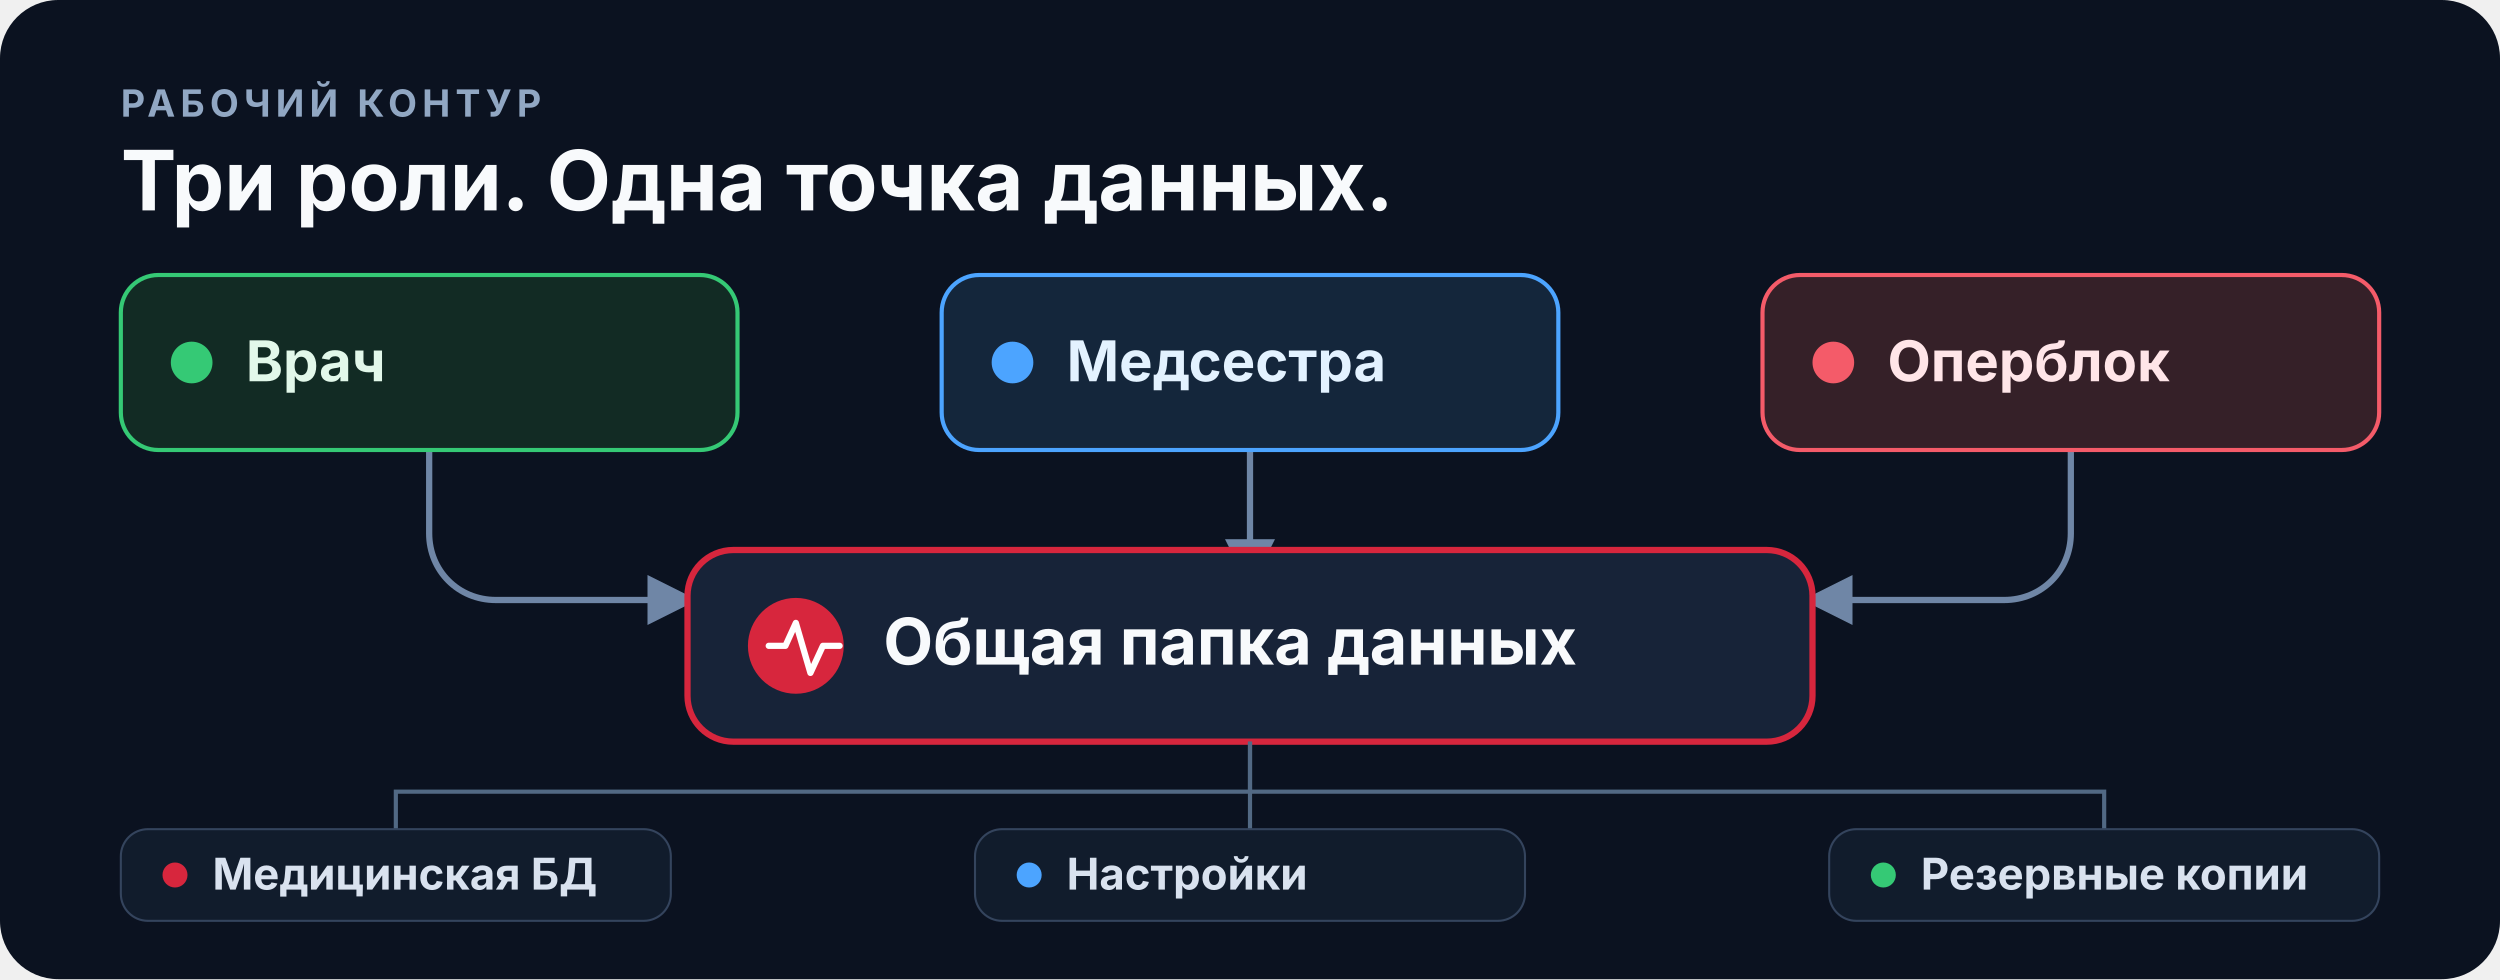
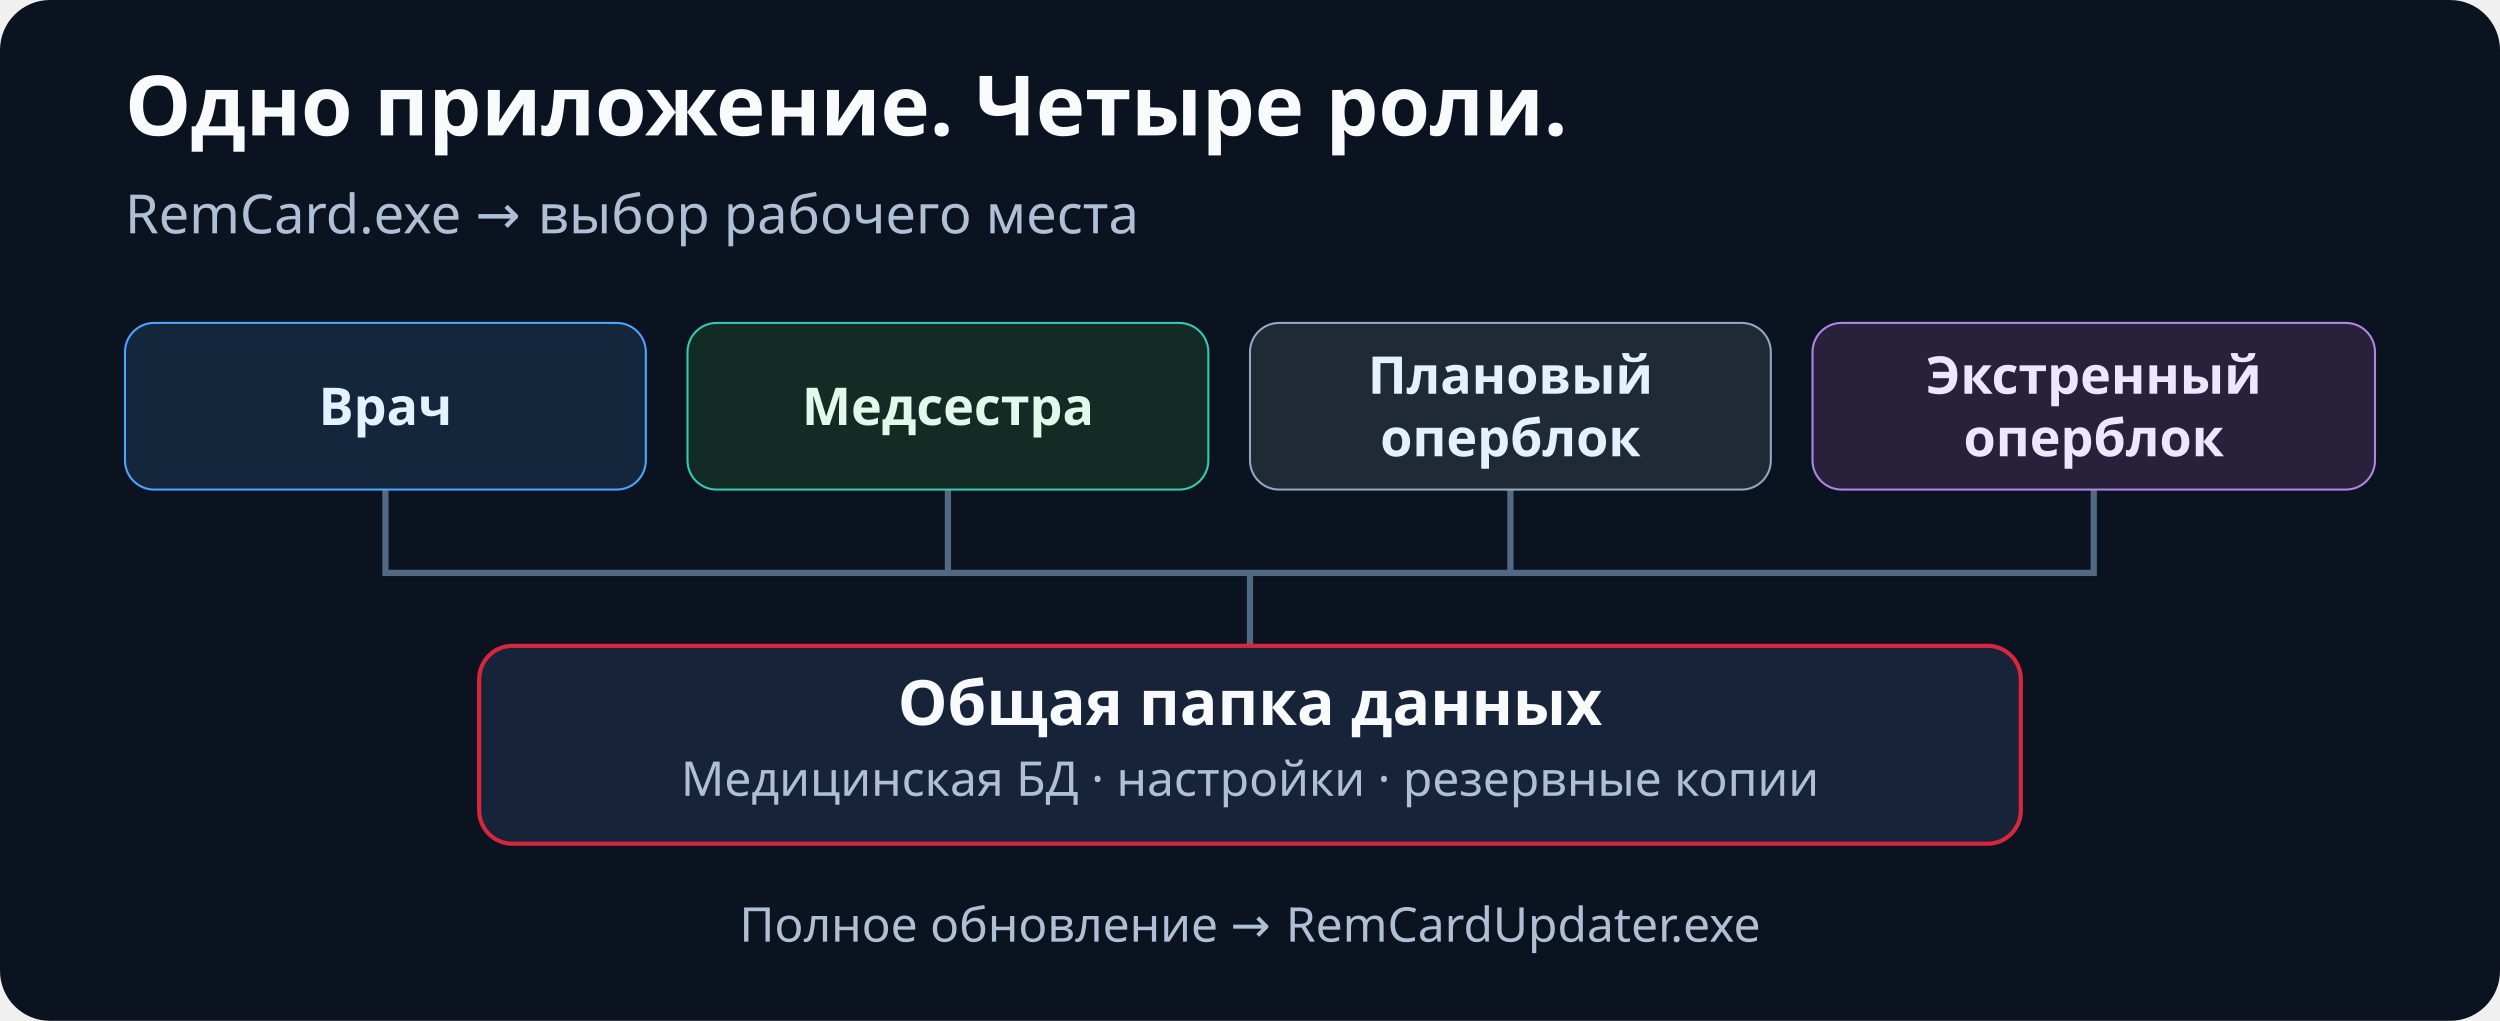
- <svg xmlns="http://www.w3.org/2000/svg" width="1200" height="470" viewBox="0 0 1200 470" role="img" aria-labelledby="title desc">
-   <defs>
-     <marker id="arrow" viewBox="0 0 10 10" refX="8" refY="5" markerWidth="8" markerHeight="8" orient="auto">
-       <path d="M0 0l10 5-10 5z" fill="#6F86A6" />
-     </marker>
-   </defs>
-   <rect width="1200" height="470" rx="28" fill="#0B1220" />
-   <g font-family="-apple-system, BlinkMacSystemFont, 'Segoe UI', sans-serif">
-     <text x="58" y="56" fill="#91A7C3" font-size="18" font-weight="700" letter-spacing="2.5">РАБОЧИЙ КОНТУР</text>
-     <text x="58" y="101" fill="#F8FAFC" font-size="40" font-weight="750">Три роли. Одна точка данных.</text>
-     <g fill="none" stroke="#6F86A6" stroke-width="3" marker-end="url(#arrow)">
-       <path d="M206 216v40c0 18 14 32 32 32h92" />
-       <path d="M600 216v62" />
-       <path d="M994 216v40c0 18-14 32-32 32h-92" />
+ <svg xmlns="http://www.w3.org/2000/svg" width="1200" height="490" viewBox="0 0 1200 490" role="img" aria-labelledby="title desc">
+   <rect width="1200" height="490" rx="24" fill="#0B1220" />
+   <g font-family="Segoe UI, sans-serif">
+     <text x="60" y="65" fill="#F8FAFC" font-size="40" font-weight="700">Одно приложение. Четыре роли.</text>
+     <text x="60" y="112" fill="#AFC0D6" font-size="26">RemCard.exe → выбор рабочего места</text>
+     <path d="M185 235v40h820v-40M455 235v40M725 235v40M600 275v35" fill="none" stroke="#526984" stroke-width="3" />
+     <g font-size="25" font-weight="600" text-anchor="middle">
+       <rect x="60" y="155" width="250" height="80" rx="14" fill="#14263B" stroke="#4CA4FF" />
+       <text x="185" y="204" fill="#E3F2FF">Врач</text>
+       <rect x="330" y="155" width="250" height="80" rx="14" fill="#122B24" stroke="#35C9AD" />
+       <text x="455" y="204" fill="#E2F8EA">Медсестра</text>
+       <rect x="600" y="155" width="250" height="80" rx="14" fill="#202A35" stroke="#91A7C3" />
+       <text x="725" y="189" fill="#E3F2FF">Плановый</text>
+       <text x="725" y="219" fill="#E3F2FF">оперблок</text>
+       <rect x="870" y="155" width="270" height="80" rx="14" fill="#29203B" stroke="#AE86E3" />
+       <text x="1005" y="189" fill="#EEE5FF">Экстренный</text>
+       <text x="1005" y="219" fill="#EEE5FF">оперблок</text>
+       <rect x="230" y="310" width="740" height="95" rx="16" fill="#172338" stroke="#D7263D" stroke-width="2" />
+       <text x="600" y="348" fill="#F8FAFC" font-size="30">Общая папка данных</text>
+       <text x="600" y="382" fill="#AFC0D6" font-size="23" font-weight="400">Медицинская БД · настройки · резервные копии</text>
    </g>
-     <g>
-       <rect x="58" y="132" width="296" height="84" rx="18" fill="#122B24" stroke="#35C975" stroke-width="2" />
-       <circle cx="92" cy="174" r="10" fill="#35C975" />
-       <text x="118" y="183" fill="#E2F8EA" font-size="27" font-weight="730">Врач</text>
-       <rect x="452" y="132" width="296" height="84" rx="18" fill="#14263B" stroke="#4CA4FF" stroke-width="2" />
-       <circle cx="486" cy="174" r="10" fill="#4CA4FF" />
-       <text x="512" y="183" fill="#E3F2FF" font-size="27" font-weight="730">Медсестра</text>
-       <rect x="846" y="132" width="296" height="84" rx="18" fill="#352028" stroke="#F45B69" stroke-width="2" />
-       <circle cx="880" cy="174" r="10" fill="#F45B69" />
-       <text x="906" y="183" fill="#FFE5E8" font-size="27" font-weight="730">Оперблок</text>
-     </g>
-     <g>
-       <rect x="330" y="264" width="540" height="92" rx="22" fill="#172338" stroke="#D7263D" stroke-width="3" />
-       <circle cx="382" cy="310" r="23" fill="#D7263D" />
-       <path d="M369 310h8l5-11 7 24 6-13h8" fill="none" stroke="#FFFFFF" stroke-width="3" stroke-linecap="round" stroke-linejoin="round" />
-       <text x="424" y="319" fill="#F8FAFC" font-size="31" font-weight="750">Общая папка данных</text>
-     </g>
-     <g fill="none" stroke="#526984" stroke-width="2">
-       <path d="M600 356v24H190v18" />
-       <path d="M600 356v42" />
-       <path d="M600 380h410v18" />
-     </g>
-     <g font-size="21" font-weight="650">
-       <rect x="58" y="398" width="264" height="44" rx="13" fill="#111C2C" stroke="#34445D" />
-       <circle cx="84" cy="420" r="6" fill="#D7263D" />
-       <text x="102" y="427" fill="#D9E2EF">Медицинская БД</text>
-       <rect x="468" y="398" width="264" height="44" rx="13" fill="#111C2C" stroke="#34445D" />
-       <circle cx="494" cy="420" r="6" fill="#4CA4FF" />
-       <text x="512" y="427" fill="#D9E2EF">Настройки</text>
-       <rect x="878" y="398" width="264" height="44" rx="13" fill="#111C2C" stroke="#34445D" />
-       <circle cx="904" cy="420" r="6" fill="#35C975" />
-       <text x="922" y="427" fill="#D9E2EF">Резервные копии</text>
-     </g>
+     <text x="600" y="452" text-anchor="middle" fill="#AFC0D6" font-size="23">Полное обновление → RemCardUpdater.exe</text>
  </g>
</svg>
